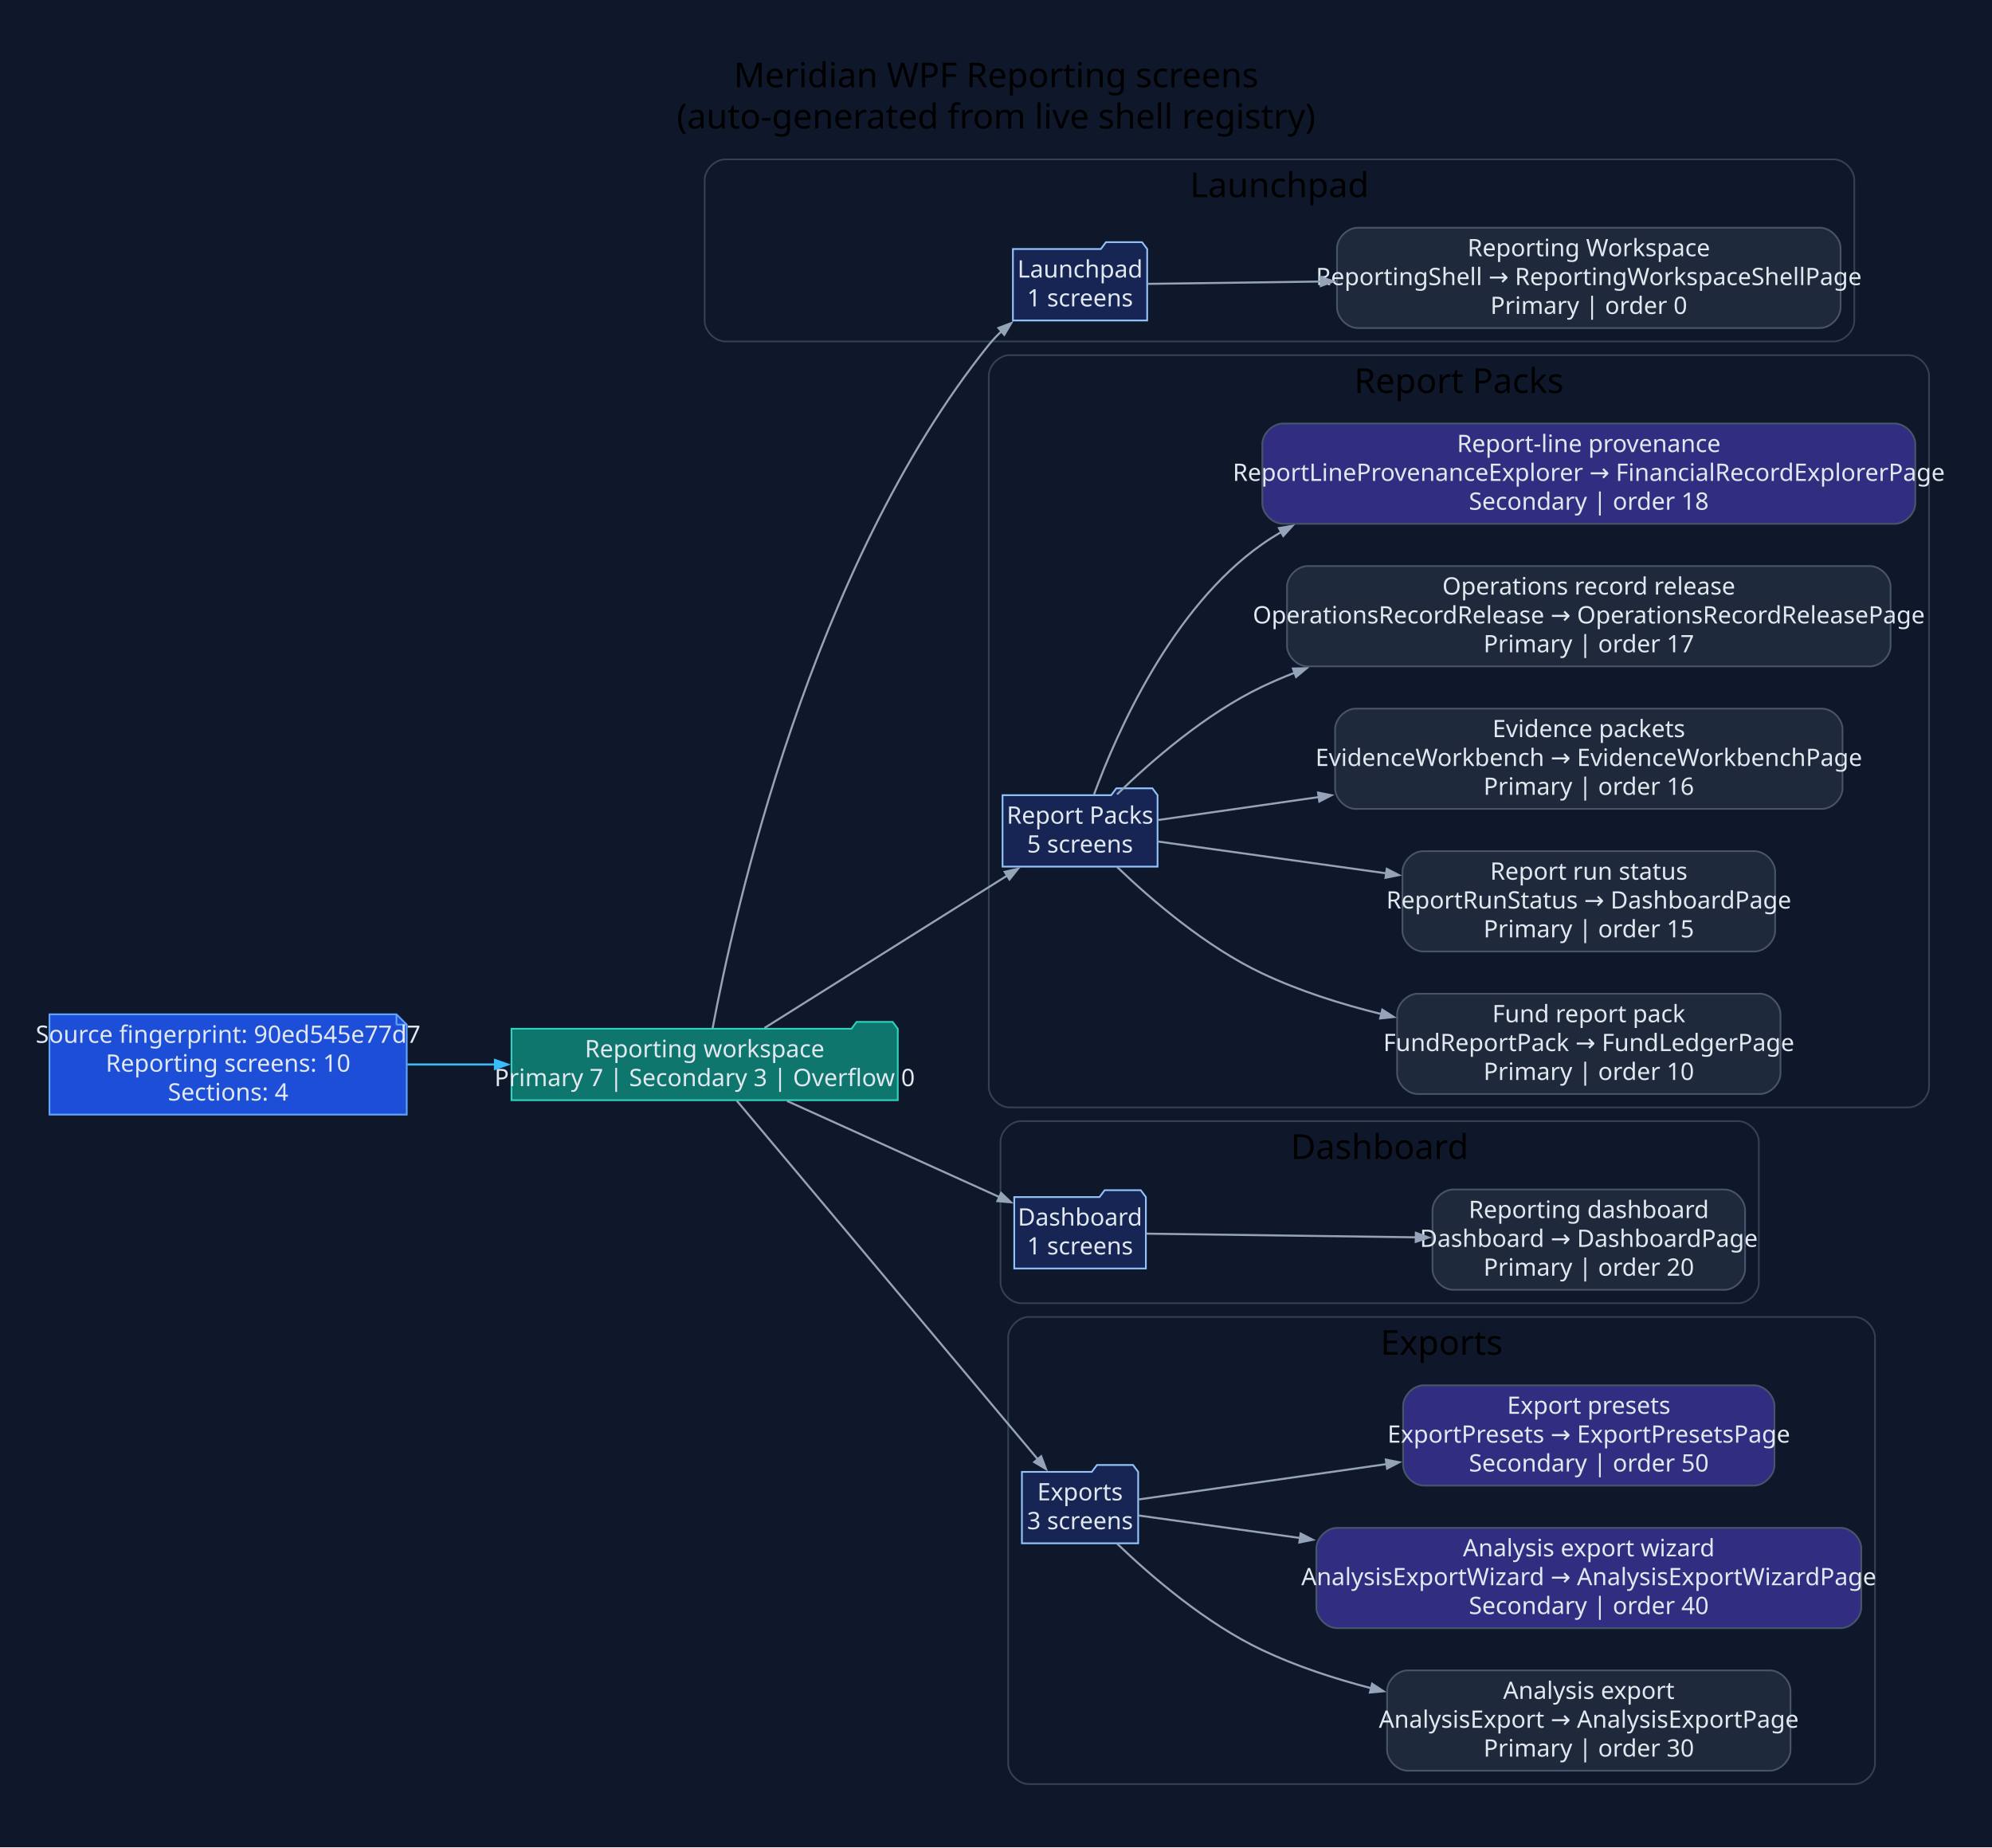
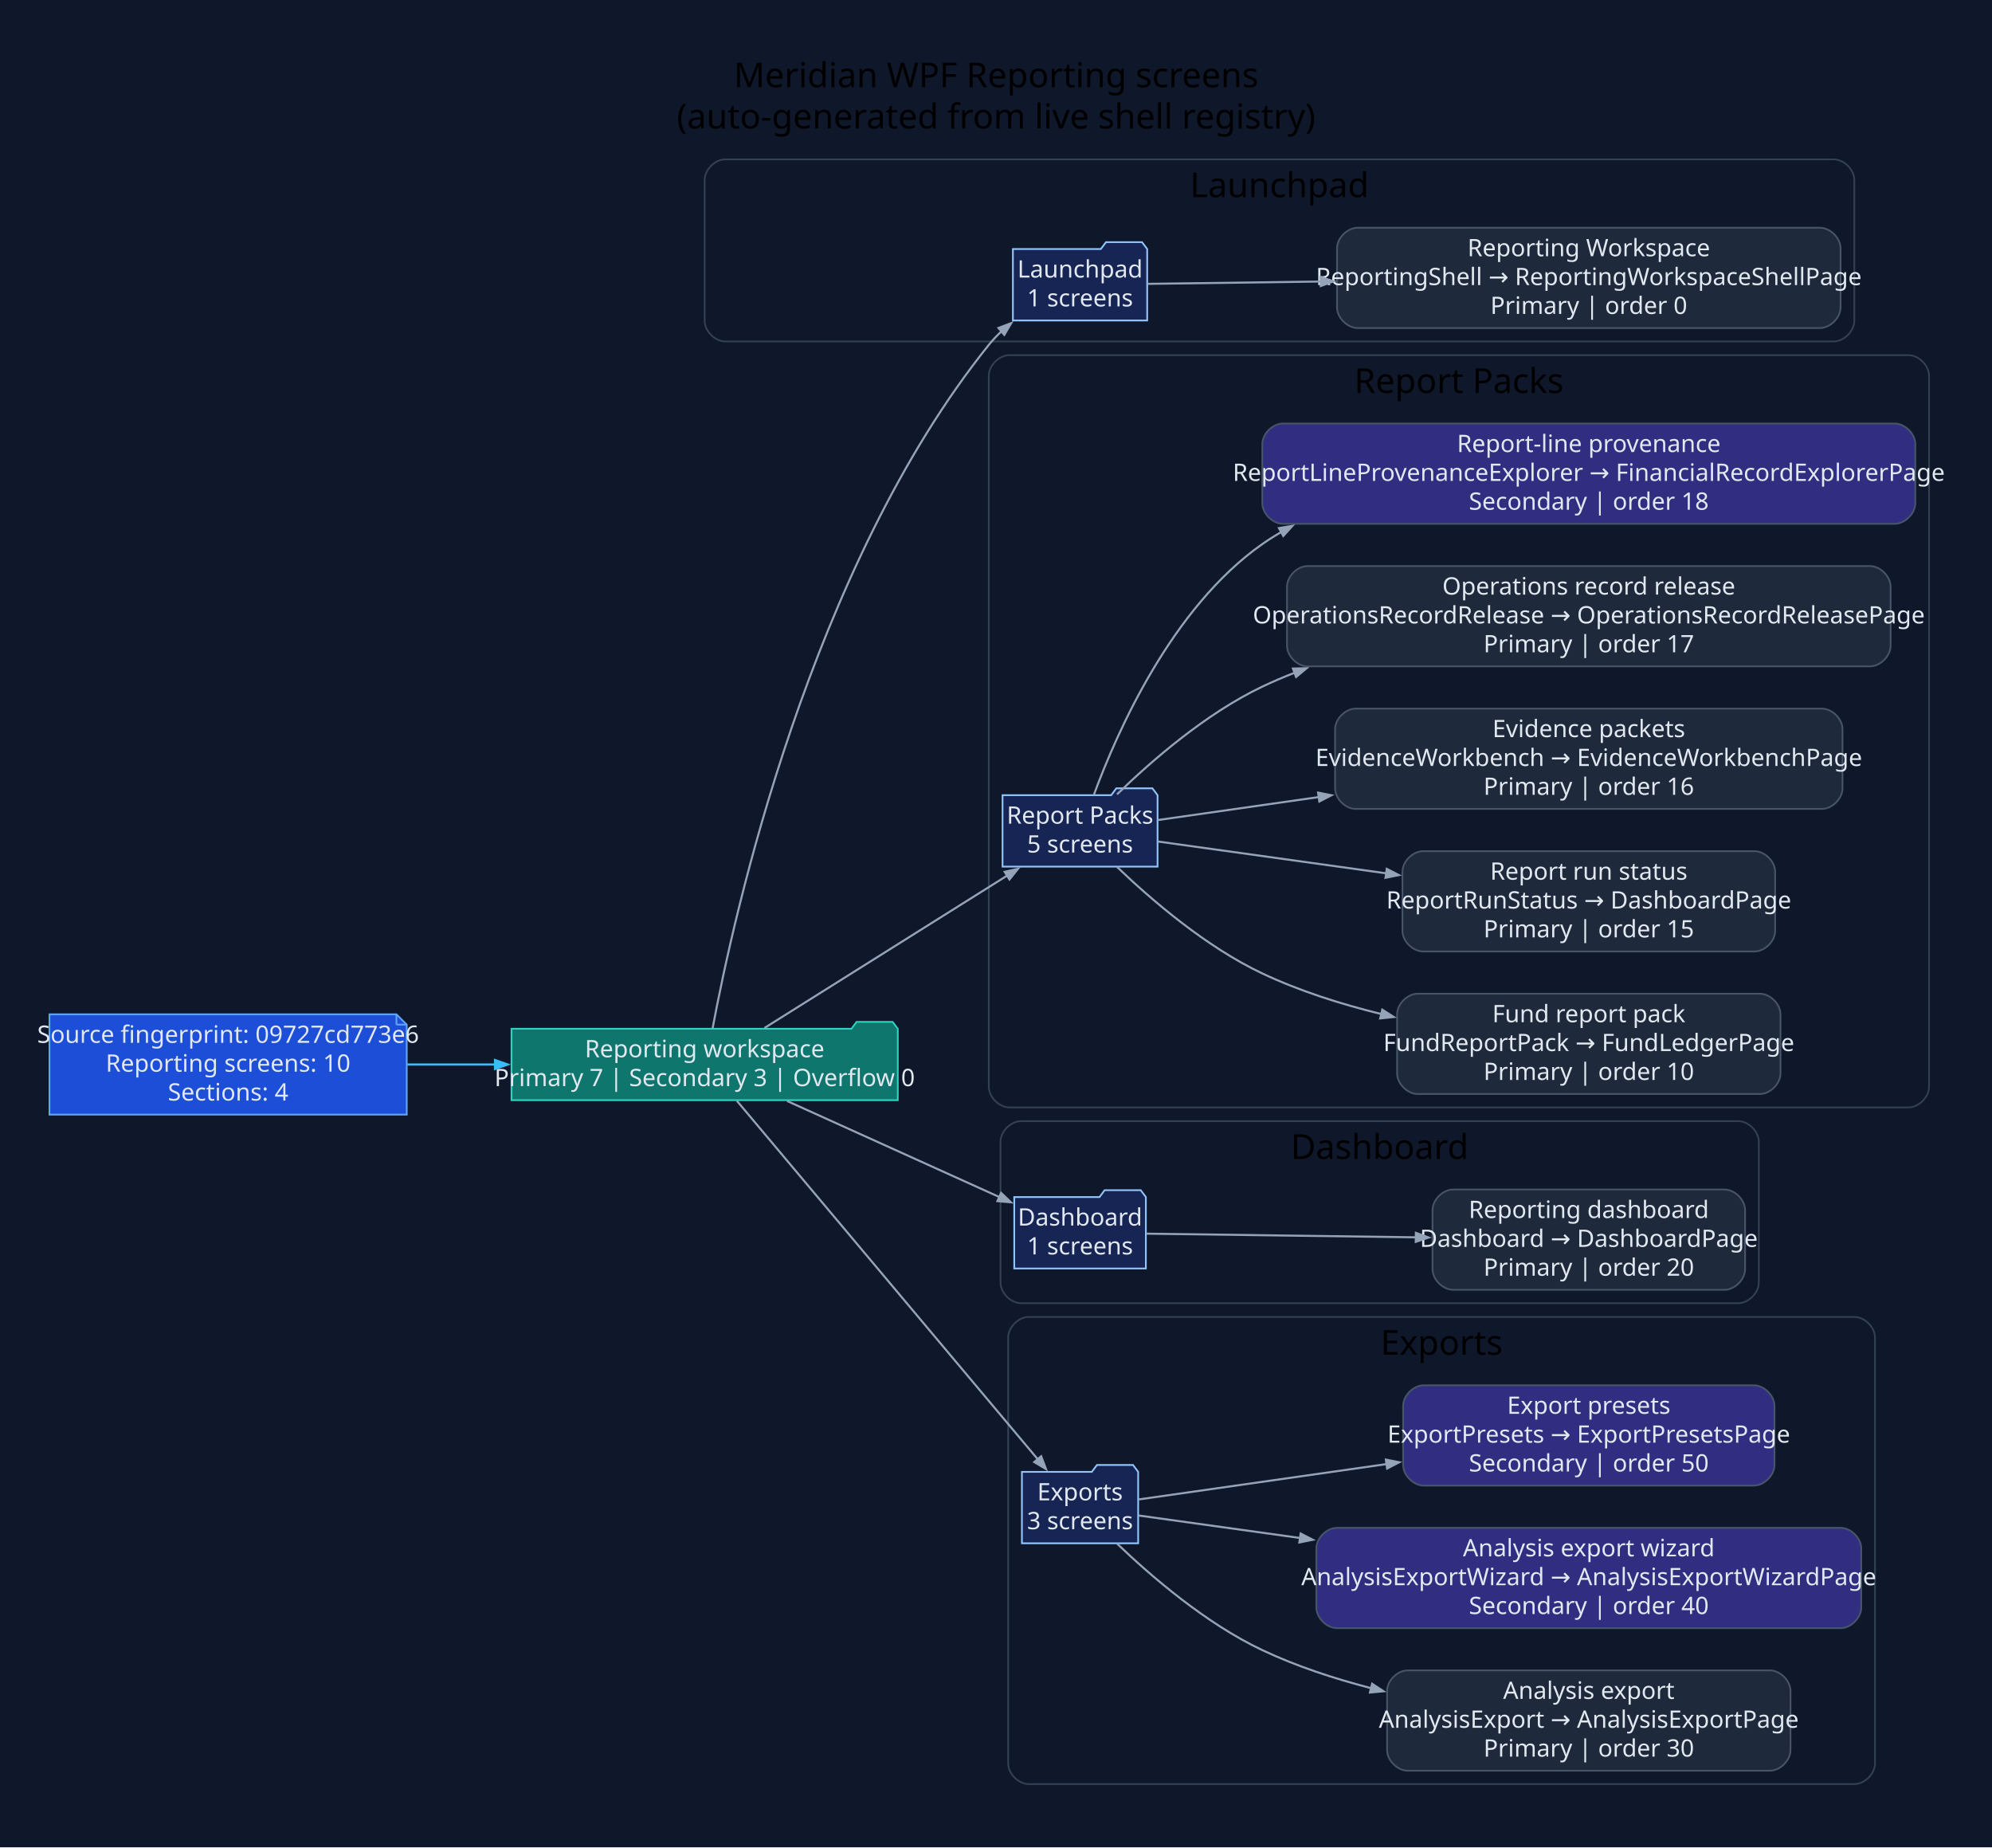
<svg xmlns="http://www.w3.org/2000/svg" width="1160pt" height="1076pt" viewBox="0.00 0.00 1160.00 1076.00">
  <g id="graph0" class="graph" transform="scale(1 1) rotate(0) translate(28.8 1046.8)">
    <polygon fill="#0f172a" stroke="none" points="-28.8,28.8 -28.8,-1046.8 1131.34,-1046.8 1131.34,28.8 -28.8,28.8" />
    <text xml:space="preserve" text-anchor="middle" x="551.27" y="-996" font-family="Segoe UI" font-size="20.00">Meridian WPF Reporting screens</text>
    <text xml:space="preserve" text-anchor="middle" x="551.27" y="-972" font-family="Segoe UI" font-size="20.00">(auto-generated from live shell registry)</text>
    <g id="clust1" class="cluster">
      <path fill="#0f172a" stroke="#334155" d="M393.54,-848C393.54,-848 1039.02,-848 1039.02,-848 1045.02,-848 1051.02,-854 1051.02,-860 1051.02,-860 1051.02,-942 1051.02,-942 1051.02,-948 1045.02,-954 1039.02,-954 1039.02,-954 393.54,-954 393.54,-954 387.54,-954 381.54,-948 381.54,-942 381.54,-942 381.54,-860 381.54,-860 381.54,-854 387.54,-848 393.54,-848" />
      <text xml:space="preserve" text-anchor="middle" x="716.28" y="-932" font-family="Segoe UI" font-size="20.00">Launchpad</text>
    </g>
    <g id="clust2" class="cluster">
      <path fill="#0f172a" stroke="#334155" d="M559.01,-402C559.01,-402 1082.54,-402 1082.54,-402 1088.54,-402 1094.54,-408 1094.54,-414 1094.54,-414 1094.54,-828 1094.54,-828 1094.54,-834 1088.54,-840 1082.54,-840 1082.54,-840 559.01,-840 559.01,-840 553.01,-840 547.01,-834 547.01,-828 547.01,-828 547.01,-414 547.01,-414 547.01,-408 553.01,-402 559.01,-402" />
      <text xml:space="preserve" text-anchor="middle" x="820.77" y="-818" font-family="Segoe UI" font-size="20.00">Report Packs</text>
    </g>
    <g id="clust3" class="cluster">
      <path fill="#0f172a" stroke="#334155" d="M565.82,-288C565.82,-288 983.41,-288 983.41,-288 989.41,-288 995.41,-294 995.41,-300 995.41,-300 995.41,-382 995.41,-382 995.41,-388 989.41,-394 983.41,-394 983.41,-394 565.82,-394 565.82,-394 559.82,-394 553.82,-388 553.82,-382 553.82,-382 553.82,-300 553.82,-300 553.82,-294 559.82,-288 565.82,-288" />
      <text xml:space="preserve" text-anchor="middle" x="774.61" y="-372" font-family="Segoe UI" font-size="20.00">Dashboard</text>
    </g>
    <g id="clust4" class="cluster">
      <path fill="#0f172a" stroke="#334155" d="M570.29,-8C570.29,-8 1051.06,-8 1051.06,-8 1057.06,-8 1063.06,-14 1063.06,-20 1063.06,-20 1063.06,-268 1063.06,-268 1063.06,-274 1057.06,-280 1051.06,-280 1051.06,-280 570.29,-280 570.29,-280 564.29,-280 558.29,-274 558.29,-268 558.29,-268 558.29,-20 558.29,-20 558.29,-14 564.29,-8 570.29,-8" />
      <text xml:space="preserve" text-anchor="middle" x="810.68" y="-258" font-family="Segoe UI" font-size="20.00">Exports</text>
    </g>
    <g id="node1" class="node">
      <polygon fill="#1d4ed8" stroke="#60a5fa" points="202.06,-456.2 0,-456.2 0,-397.8 208.06,-397.8 208.06,-450.2 202.06,-456.2" />
      <polyline fill="none" stroke="#60a5fa" points="202.06,-456.2 202.06,-450.2" />
      <polyline fill="none" stroke="#60a5fa" points="208.06,-450.2 202.06,-450.2" />
-       <text xml:space="preserve" text-anchor="middle" x="104.03" y="-439.6" font-family="Segoe UI" font-size="14.00" fill="#e2e8f0">Source fingerprint: 90ed545e77d7</text>
+       <text xml:space="preserve" text-anchor="middle" x="104.03" y="-439.6" font-family="Segoe UI" font-size="14.00" fill="#e2e8f0">Source fingerprint: 09727cd773e6</text>
      <text xml:space="preserve" text-anchor="middle" x="104.03" y="-422.8" font-family="Segoe UI" font-size="14.00" fill="#e2e8f0">Reporting screens: 10</text>
      <text xml:space="preserve" text-anchor="middle" x="104.03" y="-406" font-family="Segoe UI" font-size="14.00" fill="#e2e8f0">Sections: 4</text>
    </g>
    <g id="node2" class="node">
      <polygon fill="#0f766e" stroke="#2dd4bf" points="494.01,-447.8 491.01,-451.8 470.01,-451.8 467.01,-447.8 269.06,-447.8 269.06,-406.2 494.01,-406.2 494.01,-447.8" />
      <text xml:space="preserve" text-anchor="middle" x="381.54" y="-431.2" font-family="Segoe UI" font-size="14.00" fill="#e2e8f0">Reporting workspace</text>
      <text xml:space="preserve" text-anchor="middle" x="381.54" y="-414.4" font-family="Segoe UI" font-size="14.00" fill="#e2e8f0">Primary 7 | Secondary 3 | Overflow 0</text>
    </g>
    <g id="edge1" class="edge">
      <path fill="none" stroke="#38bdf8" stroke-width="1.2" d="M208.4,-427C225.18,-427 242.68,-427 259.82,-427" />
      <polygon fill="#38bdf8" stroke="#38bdf8" stroke-width="1.2" points="259.43,-429.63 266.93,-427 259.43,-424.38 259.43,-429.63" />
    </g>
    <g id="node3" class="node">
      <polygon fill="#172554" stroke="#93c5fd" points="639.24,-901.8 636.24,-905.8 615.24,-905.8 612.24,-901.8 561.05,-901.8 561.05,-860.2 639.24,-860.2 639.24,-901.8" />
      <text xml:space="preserve" text-anchor="middle" x="600.14" y="-885.2" font-family="Segoe UI" font-size="14.00" fill="#e2e8f0">Launchpad</text>
      <text xml:space="preserve" text-anchor="middle" x="600.14" y="-868.4" font-family="Segoe UI" font-size="14.00" fill="#e2e8f0">1 screens</text>
    </g>
    <g id="edge2" class="edge">
      <path fill="none" stroke="#94a3b8" stroke-width="1.2" d="M386.16,-447.97C398.34,-513.3 443,-716.54 547.01,-846 549.31,-848.87 551.92,-851.59 554.7,-854.15" />
      <polygon fill="#94a3b8" stroke="#94a3b8" stroke-width="1.2" points="552.64,-855.85 560.07,-858.67 556.02,-851.83 552.64,-855.85" />
    </g>
    <g id="node5" class="node">
      <polygon fill="#172554" stroke="#93c5fd" points="645.28,-583.8 642.28,-587.8 621.28,-587.8 618.28,-583.8 555.01,-583.8 555.01,-542.2 645.28,-542.2 645.28,-583.8" />
      <text xml:space="preserve" text-anchor="middle" x="600.14" y="-567.2" font-family="Segoe UI" font-size="14.00" fill="#e2e8f0">Report Packs</text>
      <text xml:space="preserve" text-anchor="middle" x="600.14" y="-550.4" font-family="Segoe UI" font-size="14.00" fill="#e2e8f0">5 screens</text>
    </g>
    <g id="edge4" class="edge">
      <path fill="none" stroke="#94a3b8" stroke-width="1.2" d="M416.38,-448.25C454.61,-472.25 516.83,-511.32 557.88,-537.09" />
      <polygon fill="#94a3b8" stroke="#94a3b8" stroke-width="1.2" points="556.25,-539.17 564,-540.93 559.04,-534.72 556.25,-539.17" />
    </g>
    <g id="node11" class="node">
      <polygon fill="#172554" stroke="#93c5fd" points="638.47,-349.8 635.47,-353.8 614.47,-353.8 611.47,-349.8 561.82,-349.8 561.82,-308.2 638.47,-308.2 638.47,-349.8" />
      <text xml:space="preserve" text-anchor="middle" x="600.14" y="-333.2" font-family="Segoe UI" font-size="14.00" fill="#e2e8f0">Dashboard</text>
      <text xml:space="preserve" text-anchor="middle" x="600.14" y="-316.4" font-family="Segoe UI" font-size="14.00" fill="#e2e8f0">1 screens</text>
    </g>
    <g id="edge10" class="edge">
      <path fill="none" stroke="#94a3b8" stroke-width="1.2" d="M429.54,-405.74C466.17,-389.16 516.75,-366.28 553.13,-349.82" />
      <polygon fill="#94a3b8" stroke="#94a3b8" stroke-width="1.2" points="554.18,-352.22 559.93,-346.74 552.02,-347.44 554.18,-352.22" />
    </g>
    <g id="node13" class="node">
      <polygon fill="#172554" stroke="#93c5fd" points="633.99,-189.8 630.99,-193.8 609.99,-193.8 606.99,-189.8 566.29,-189.8 566.29,-148.2 633.99,-148.2 633.99,-189.8" />
      <text xml:space="preserve" text-anchor="middle" x="600.14" y="-173.2" font-family="Segoe UI" font-size="14.00" fill="#e2e8f0">Exports</text>
      <text xml:space="preserve" text-anchor="middle" x="600.14" y="-156.4" font-family="Segoe UI" font-size="14.00" fill="#e2e8f0">3 screens</text>
    </g>
    <g id="edge12" class="edge">
      <path fill="none" stroke="#94a3b8" stroke-width="1.2" d="M400.26,-405.89C439.15,-359.57 531.96,-249.02 575.65,-196.98" />
      <polygon fill="#94a3b8" stroke="#94a3b8" stroke-width="1.2" points="577.5,-198.87 580.31,-191.43 573.47,-195.49 577.5,-198.87" />
    </g>
    <g id="node4" class="node">
      <path fill="#1e293b" stroke="#475569" d="M1031.02,-914.2C1031.02,-914.2 761.79,-914.2 761.79,-914.2 755.79,-914.2 749.79,-908.2 749.79,-902.2 749.79,-902.2 749.79,-867.8 749.79,-867.8 749.79,-861.8 755.79,-855.8 761.79,-855.8 761.79,-855.8 1031.02,-855.8 1031.02,-855.8 1037.02,-855.8 1043.02,-861.8 1043.02,-867.8 1043.02,-867.8 1043.02,-902.2 1043.02,-902.2 1043.02,-908.2 1037.02,-914.2 1031.02,-914.2" />
      <text xml:space="preserve" text-anchor="middle" x="896.41" y="-897.6" font-family="Segoe UI" font-size="14.00" fill="#e2e8f0">Reporting Workspace</text>
      <text xml:space="preserve" text-anchor="middle" x="896.41" y="-880.8" font-family="Segoe UI" font-size="14.00" fill="#e2e8f0">ReportingShell → ReportingWorkspaceShellPage</text>
      <text xml:space="preserve" text-anchor="middle" x="896.41" y="-864" font-family="Segoe UI" font-size="14.00" fill="#e2e8f0">Primary | order 0</text>
    </g>
    <g id="edge3" class="edge">
      <path fill="none" stroke="#94a3b8" stroke-width="1.2" d="M639.61,-881.52C666.01,-881.88 702.94,-882.38 740.55,-882.89" />
      <polygon fill="#94a3b8" stroke="#94a3b8" stroke-width="1.2" points="740.25,-885.52 747.78,-882.99 740.32,-880.27 740.25,-885.52" />
    </g>
    <g id="node6" class="node">
      <path fill="#1e293b" stroke="#475569" d="M996.03,-468.2C996.03,-468.2 796.78,-468.2 796.78,-468.2 790.78,-468.2 784.78,-462.2 784.78,-456.2 784.78,-456.2 784.78,-421.8 784.78,-421.8 784.78,-415.8 790.78,-409.8 796.78,-409.8 796.78,-409.8 996.03,-409.8 996.03,-409.8 1002.03,-409.8 1008.03,-415.8 1008.03,-421.8 1008.03,-421.8 1008.03,-456.2 1008.03,-456.2 1008.03,-462.2 1002.03,-468.2 996.03,-468.2" />
      <text xml:space="preserve" text-anchor="middle" x="896.41" y="-451.6" font-family="Segoe UI" font-size="14.00" fill="#e2e8f0">Fund report pack</text>
      <text xml:space="preserve" text-anchor="middle" x="896.41" y="-434.8" font-family="Segoe UI" font-size="14.00" fill="#e2e8f0">FundReportPack → FundLedgerPage</text>
      <text xml:space="preserve" text-anchor="middle" x="896.41" y="-418" font-family="Segoe UI" font-size="14.00" fill="#e2e8f0">Primary | order 10</text>
    </g>
    <g id="edge5" class="edge">
      <path fill="none" stroke="#94a3b8" stroke-width="1.2" d="M621.72,-541.99C641.6,-522.92 673.47,-495.48 706.28,-480 727.83,-469.83 751.96,-462.15 775.59,-456.36" />
      <polygon fill="#94a3b8" stroke="#94a3b8" stroke-width="1.2" points="776.14,-458.92 782.84,-454.64 774.94,-453.81 776.14,-458.92" />
    </g>
    <g id="node7" class="node">
      <path fill="#1e293b" stroke="#475569" d="M992.92,-551.2C992.92,-551.2 799.89,-551.2 799.89,-551.2 793.89,-551.2 787.89,-545.2 787.89,-539.2 787.89,-539.2 787.89,-504.8 787.89,-504.8 787.89,-498.8 793.89,-492.8 799.89,-492.8 799.89,-492.8 992.92,-492.8 992.92,-492.8 998.92,-492.8 1004.92,-498.8 1004.92,-504.8 1004.92,-504.8 1004.92,-539.2 1004.92,-539.2 1004.92,-545.2 998.92,-551.2 992.92,-551.2" />
      <text xml:space="preserve" text-anchor="middle" x="896.41" y="-534.6" font-family="Segoe UI" font-size="14.00" fill="#e2e8f0">Report run status</text>
      <text xml:space="preserve" text-anchor="middle" x="896.41" y="-517.8" font-family="Segoe UI" font-size="14.00" fill="#e2e8f0">ReportRunStatus → DashboardPage</text>
      <text xml:space="preserve" text-anchor="middle" x="896.41" y="-501" font-family="Segoe UI" font-size="14.00" fill="#e2e8f0">Primary | order 15</text>
    </g>
    <g id="edge6" class="edge">
      <path fill="none" stroke="#94a3b8" stroke-width="1.2" d="M645.52,-556.82C680.81,-551.9 731.86,-544.79 778.64,-538.27" />
      <polygon fill="#94a3b8" stroke="#94a3b8" stroke-width="1.2" points="778.76,-540.9 785.82,-537.27 778.03,-535.7 778.76,-540.9" />
    </g>
    <g id="node8" class="node">
      <path fill="#1e293b" stroke="#475569" d="M1032.15,-634.2C1032.15,-634.2 760.66,-634.2 760.66,-634.2 754.66,-634.2 748.66,-628.2 748.66,-622.2 748.66,-622.2 748.66,-587.8 748.66,-587.8 748.66,-581.8 754.66,-575.8 760.66,-575.8 760.66,-575.8 1032.15,-575.8 1032.15,-575.8 1038.15,-575.8 1044.15,-581.8 1044.15,-587.8 1044.15,-587.8 1044.15,-622.2 1044.15,-622.2 1044.15,-628.2 1038.15,-634.2 1032.15,-634.2" />
      <text xml:space="preserve" text-anchor="middle" x="896.41" y="-617.6" font-family="Segoe UI" font-size="14.00" fill="#e2e8f0">Evidence packets</text>
      <text xml:space="preserve" text-anchor="middle" x="896.41" y="-600.8" font-family="Segoe UI" font-size="14.00" fill="#e2e8f0">EvidenceWorkbench → EvidenceWorkbenchPage</text>
      <text xml:space="preserve" text-anchor="middle" x="896.41" y="-584" font-family="Segoe UI" font-size="14.00" fill="#e2e8f0">Primary | order 16</text>
    </g>
    <g id="edge7" class="edge">
      <path fill="none" stroke="#94a3b8" stroke-width="1.2" d="M645.52,-569.33C671.12,-572.99 705.02,-577.83 739.56,-582.76" />
      <polygon fill="#94a3b8" stroke="#94a3b8" stroke-width="1.2" points="738.76,-585.29 746.56,-583.76 739.5,-580.1 738.76,-585.29" />
    </g>
    <g id="node9" class="node">
      <path fill="#1e293b" stroke="#475569" d="M1060.15,-717.2C1060.15,-717.2 732.66,-717.2 732.66,-717.2 726.66,-717.2 720.66,-711.2 720.66,-705.2 720.66,-705.2 720.66,-670.8 720.66,-670.8 720.66,-664.8 726.66,-658.8 732.66,-658.8 732.66,-658.8 1060.15,-658.8 1060.15,-658.8 1066.15,-658.8 1072.15,-664.8 1072.15,-670.8 1072.15,-670.8 1072.15,-705.2 1072.15,-705.2 1072.15,-711.2 1066.15,-717.2 1060.15,-717.2" />
      <text xml:space="preserve" text-anchor="middle" x="896.41" y="-700.6" font-family="Segoe UI" font-size="14.00" fill="#e2e8f0">Operations record release</text>
      <text xml:space="preserve" text-anchor="middle" x="896.41" y="-683.8" font-family="Segoe UI" font-size="14.00" fill="#e2e8f0">OperationsRecordRelease → OperationsRecordReleasePage</text>
      <text xml:space="preserve" text-anchor="middle" x="896.41" y="-667" font-family="Segoe UI" font-size="14.00" fill="#e2e8f0">Primary | order 17</text>
    </g>
    <g id="edge8" class="edge">
      <path fill="none" stroke="#94a3b8" stroke-width="1.2" d="M621.67,-584.28C641.52,-603.58 673.36,-631.35 706.28,-647 712.46,-649.94 718.86,-652.67 725.41,-655.21" />
      <polygon fill="#94a3b8" stroke="#94a3b8" stroke-width="1.2" points="724.12,-657.53 732.06,-657.69 725.95,-652.61 724.12,-657.53" />
    </g>
    <g id="node10" class="node">
      <path fill="#312e81" stroke="#475569" d="M1074.54,-800.2C1074.54,-800.2 718.28,-800.2 718.28,-800.2 712.28,-800.2 706.28,-794.2 706.28,-788.2 706.28,-788.2 706.28,-753.8 706.28,-753.8 706.28,-747.8 712.28,-741.8 718.28,-741.8 718.28,-741.8 1074.54,-741.8 1074.54,-741.8 1080.54,-741.8 1086.54,-747.8 1086.54,-753.8 1086.54,-753.8 1086.54,-788.2 1086.54,-788.2 1086.54,-794.2 1080.54,-800.2 1074.54,-800.2" />
      <text xml:space="preserve" text-anchor="middle" x="896.41" y="-783.6" font-family="Segoe UI" font-size="14.00" fill="#e2e8f0">Report-line provenance</text>
      <text xml:space="preserve" text-anchor="middle" x="896.41" y="-766.8" font-family="Segoe UI" font-size="14.00" fill="#e2e8f0">ReportLineProvenanceExplorer → FinancialRecordExplorerPage</text>
      <text xml:space="preserve" text-anchor="middle" x="896.41" y="-750" font-family="Segoe UI" font-size="14.00" fill="#e2e8f0">Secondary | order 18</text>
    </g>
    <g id="edge9" class="edge">
      <path fill="none" stroke="#94a3b8" stroke-width="1.2" d="M608.29,-584.27C621.55,-620.3 653.53,-693.04 706.28,-730 709.87,-732.52 713.59,-734.89 717.41,-737.11" />
      <polygon fill="#94a3b8" stroke="#94a3b8" stroke-width="1.2" points="715.97,-739.31 723.81,-740.62 718.49,-734.71 715.97,-739.31" />
    </g>
    <g id="node12" class="node">
      <path fill="#1e293b" stroke="#475569" d="M975.41,-354.2C975.41,-354.2 817.4,-354.2 817.4,-354.2 811.4,-354.2 805.4,-348.2 805.4,-342.2 805.4,-342.2 805.4,-307.8 805.4,-307.8 805.4,-301.8 811.4,-295.8 817.4,-295.8 817.4,-295.8 975.41,-295.8 975.41,-295.8 981.41,-295.8 987.41,-301.8 987.41,-307.8 987.41,-307.8 987.41,-342.2 987.41,-342.2 987.41,-348.2 981.41,-354.2 975.41,-354.2" />
      <text xml:space="preserve" text-anchor="middle" x="896.41" y="-337.6" font-family="Segoe UI" font-size="14.00" fill="#e2e8f0">Reporting dashboard</text>
      <text xml:space="preserve" text-anchor="middle" x="896.41" y="-320.8" font-family="Segoe UI" font-size="14.00" fill="#e2e8f0">Dashboard → DashboardPage</text>
      <text xml:space="preserve" text-anchor="middle" x="896.41" y="-304" font-family="Segoe UI" font-size="14.00" fill="#e2e8f0">Primary | order 20</text>
    </g>
    <g id="edge11" class="edge">
      <path fill="none" stroke="#94a3b8" stroke-width="1.2" d="M638.71,-328.49C678.11,-327.95 741.69,-327.09 795.72,-326.36" />
      <polygon fill="#94a3b8" stroke="#94a3b8" stroke-width="1.2" points="795.71,-328.98 803.17,-326.25 795.64,-323.73 795.71,-328.98" />
    </g>
    <g id="node14" class="node">
      <path fill="#1e293b" stroke="#475569" d="M1001.87,-74.2C1001.87,-74.2 790.94,-74.2 790.94,-74.2 784.94,-74.2 778.94,-68.2 778.94,-62.2 778.94,-62.2 778.94,-27.8 778.94,-27.8 778.94,-21.8 784.94,-15.8 790.94,-15.8 790.94,-15.8 1001.87,-15.8 1001.87,-15.8 1007.87,-15.8 1013.87,-21.8 1013.87,-27.8 1013.87,-27.8 1013.87,-62.2 1013.87,-62.2 1013.87,-68.2 1007.87,-74.2 1001.87,-74.2" />
      <text xml:space="preserve" text-anchor="middle" x="896.41" y="-57.6" font-family="Segoe UI" font-size="14.00" fill="#e2e8f0">Analysis export</text>
      <text xml:space="preserve" text-anchor="middle" x="896.41" y="-40.8" font-family="Segoe UI" font-size="14.00" fill="#e2e8f0">AnalysisExport → AnalysisExportPage</text>
      <text xml:space="preserve" text-anchor="middle" x="896.41" y="-24" font-family="Segoe UI" font-size="14.00" fill="#e2e8f0">Primary | order 30</text>
    </g>
    <g id="edge13" class="edge">
      <path fill="none" stroke="#94a3b8" stroke-width="1.2" d="M621.72,-147.99C641.6,-128.92 673.47,-101.48 706.28,-86 726.04,-76.68 747.97,-69.44 769.68,-63.84" />
      <polygon fill="#94a3b8" stroke="#94a3b8" stroke-width="1.2" points="770.23,-66.41 776.88,-62.05 768.97,-61.31 770.23,-66.41" />
    </g>
    <g id="node15" class="node">
      <path fill="#312e81" stroke="#475569" d="M1043.06,-157.2C1043.06,-157.2 749.75,-157.2 749.75,-157.2 743.75,-157.2 737.75,-151.2 737.75,-145.2 737.75,-145.2 737.75,-110.8 737.75,-110.8 737.75,-104.8 743.75,-98.8 749.75,-98.8 749.75,-98.8 1043.06,-98.8 1043.06,-98.8 1049.06,-98.8 1055.06,-104.8 1055.06,-110.8 1055.06,-110.8 1055.06,-145.2 1055.06,-145.2 1055.06,-151.2 1049.06,-157.2 1043.06,-157.2" />
      <text xml:space="preserve" text-anchor="middle" x="896.41" y="-140.6" font-family="Segoe UI" font-size="14.00" fill="#e2e8f0">Analysis export wizard</text>
      <text xml:space="preserve" text-anchor="middle" x="896.41" y="-123.8" font-family="Segoe UI" font-size="14.00" fill="#e2e8f0">AnalysisExportWizard → AnalysisExportWizardPage</text>
      <text xml:space="preserve" text-anchor="middle" x="896.41" y="-107" font-family="Segoe UI" font-size="14.00" fill="#e2e8f0">Secondary | order 40</text>
    </g>
    <g id="edge14" class="edge">
      <path fill="none" stroke="#94a3b8" stroke-width="1.2" d="M634.33,-164.38C658.23,-161.05 692.47,-156.28 728.32,-151.28" />
      <polygon fill="#94a3b8" stroke="#94a3b8" stroke-width="1.2" points="728.6,-153.89 735.66,-150.26 727.87,-148.69 728.6,-153.89" />
    </g>
    <g id="node16" class="node">
      <path fill="#312e81" stroke="#475569" d="M992.53,-240.2C992.53,-240.2 800.28,-240.2 800.28,-240.2 794.28,-240.2 788.28,-234.2 788.28,-228.2 788.28,-228.2 788.28,-193.8 788.28,-193.8 788.28,-187.8 794.28,-181.8 800.28,-181.8 800.28,-181.8 992.53,-181.8 992.53,-181.8 998.53,-181.8 1004.53,-187.8 1004.53,-193.8 1004.53,-193.8 1004.53,-228.2 1004.53,-228.2 1004.53,-234.2 998.53,-240.2 992.53,-240.2" />
      <text xml:space="preserve" text-anchor="middle" x="896.41" y="-223.6" font-family="Segoe UI" font-size="14.00" fill="#e2e8f0">Export presets</text>
      <text xml:space="preserve" text-anchor="middle" x="896.41" y="-206.8" font-family="Segoe UI" font-size="14.00" fill="#e2e8f0">ExportPresets → ExportPresetsPage</text>
      <text xml:space="preserve" text-anchor="middle" x="896.41" y="-190" font-family="Segoe UI" font-size="14.00" fill="#e2e8f0">Secondary | order 50</text>
    </g>
    <g id="edge15" class="edge">
      <path fill="none" stroke="#94a3b8" stroke-width="1.2" d="M634.33,-173.74C669.42,-178.75 726.8,-186.94 778.85,-194.36" />
      <polygon fill="#94a3b8" stroke="#94a3b8" stroke-width="1.2" points="778.23,-196.93 786.02,-195.39 778.97,-191.73 778.23,-196.93" />
    </g>
  </g>
</svg>
